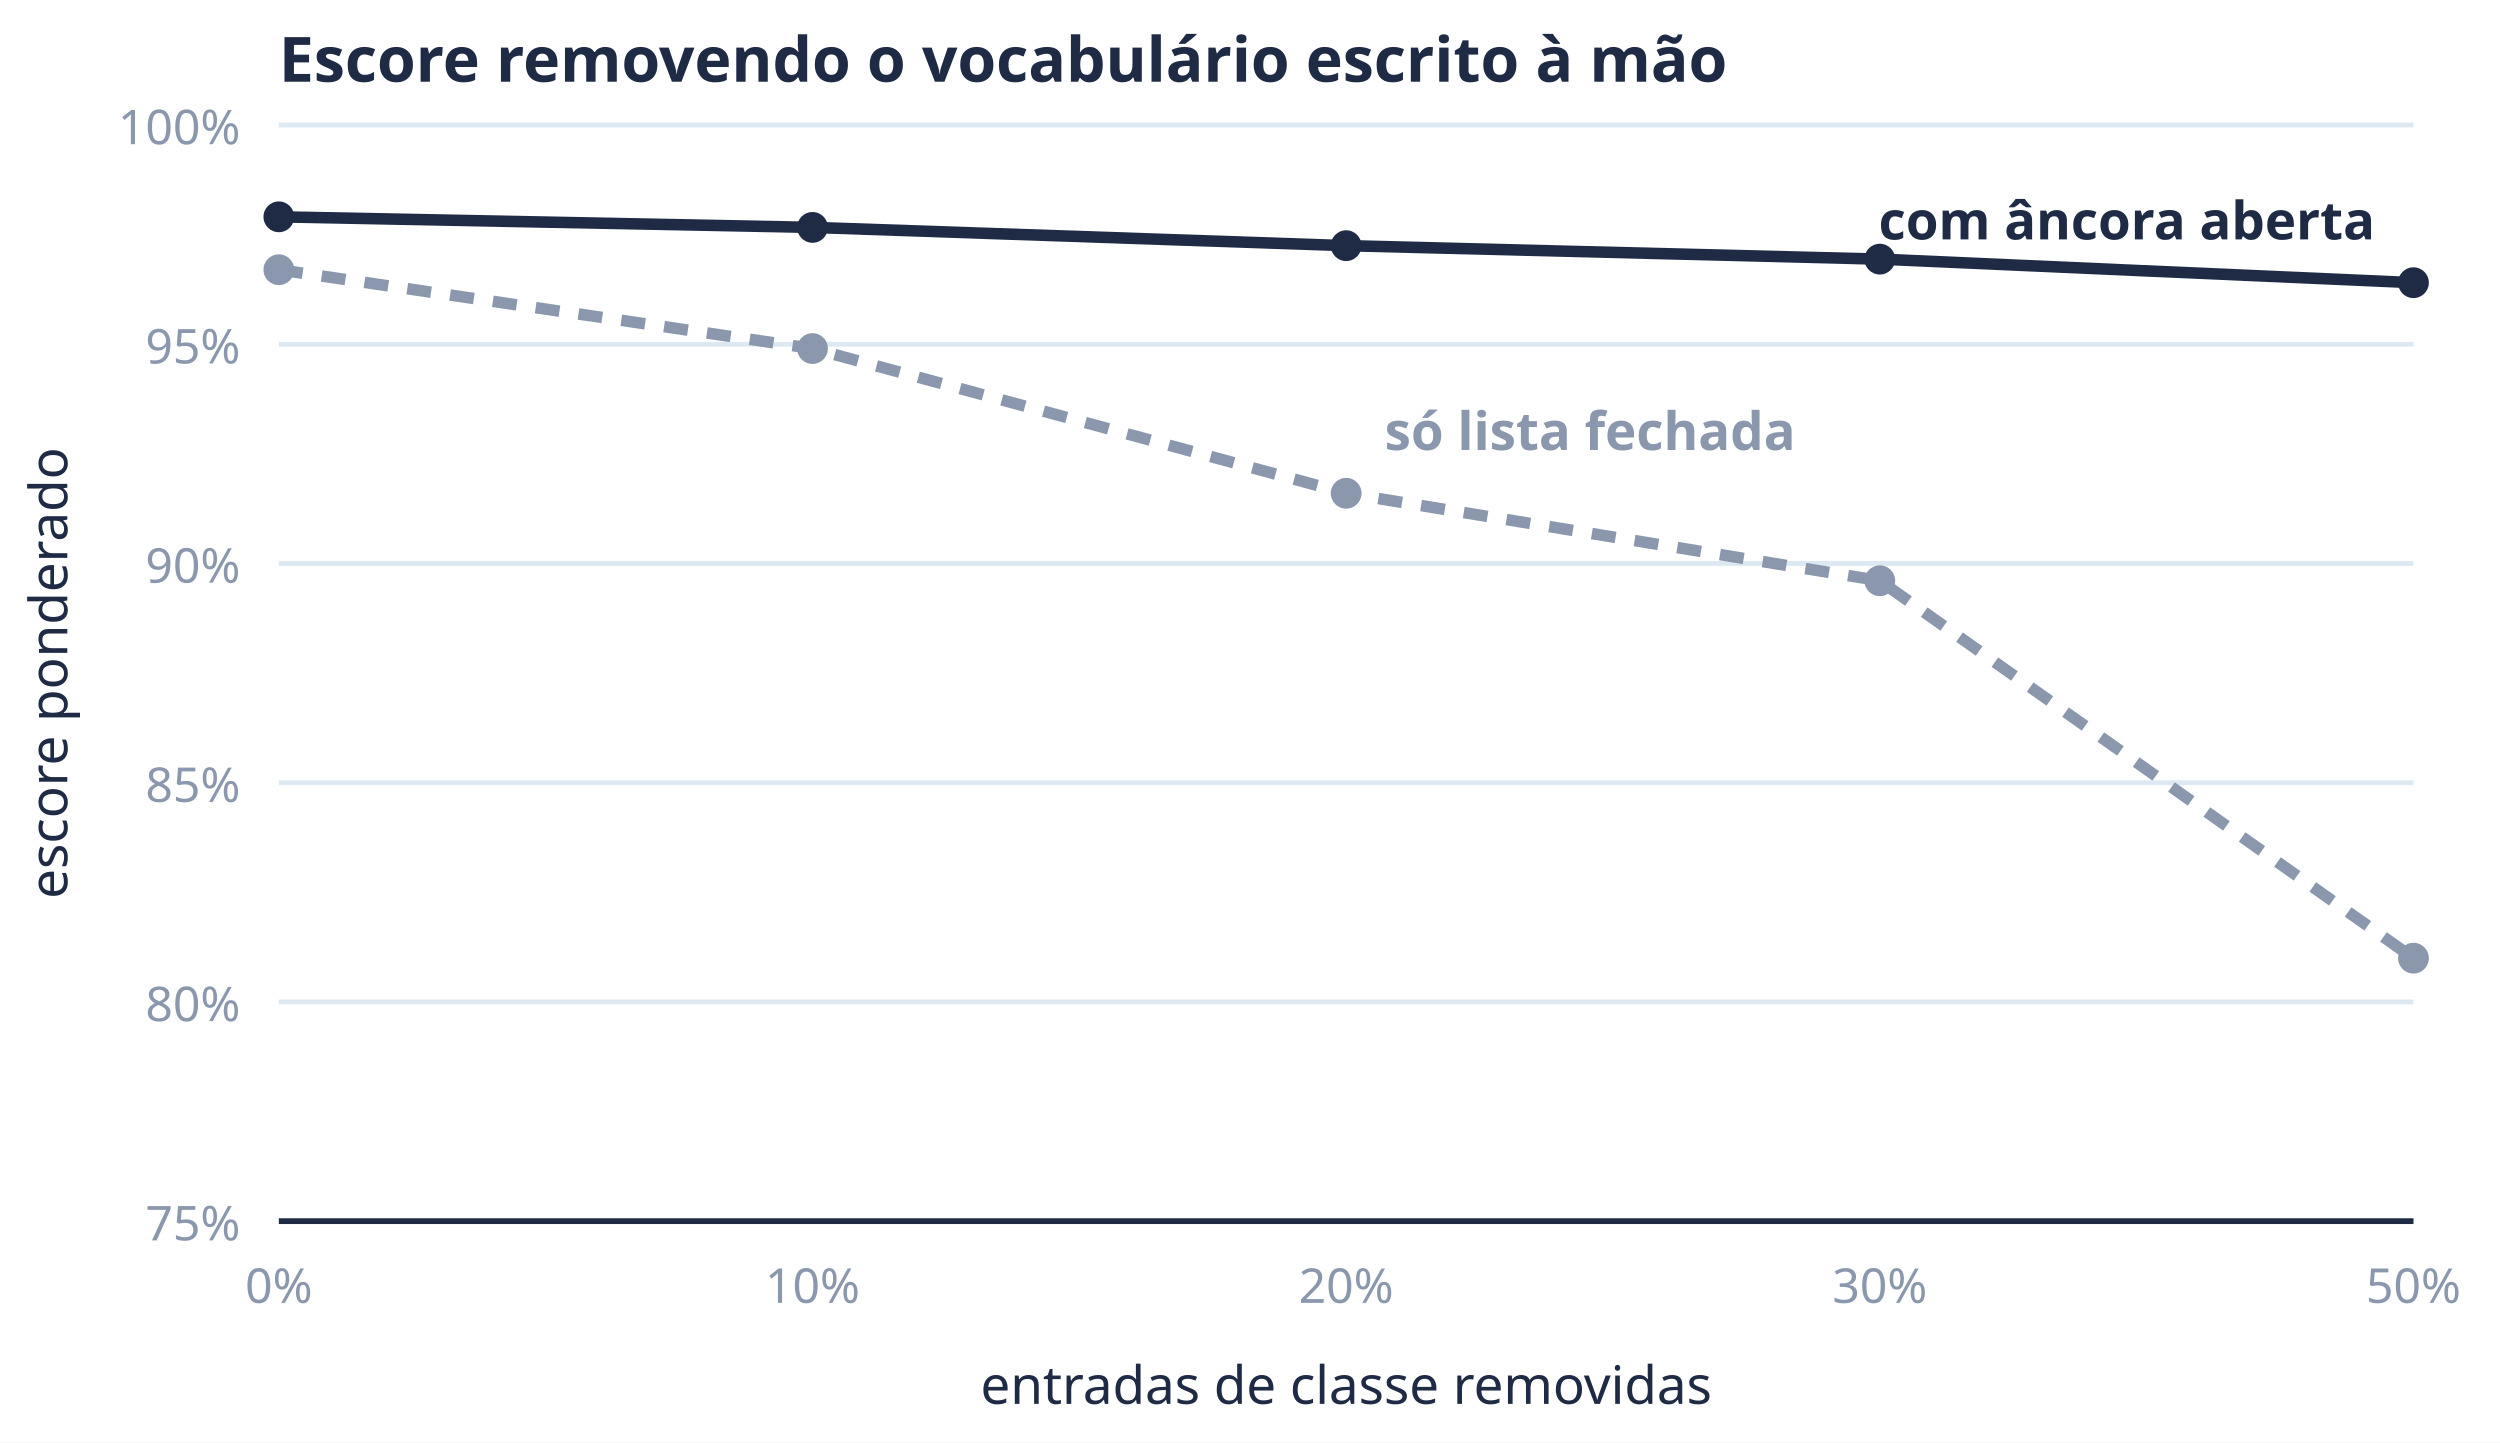
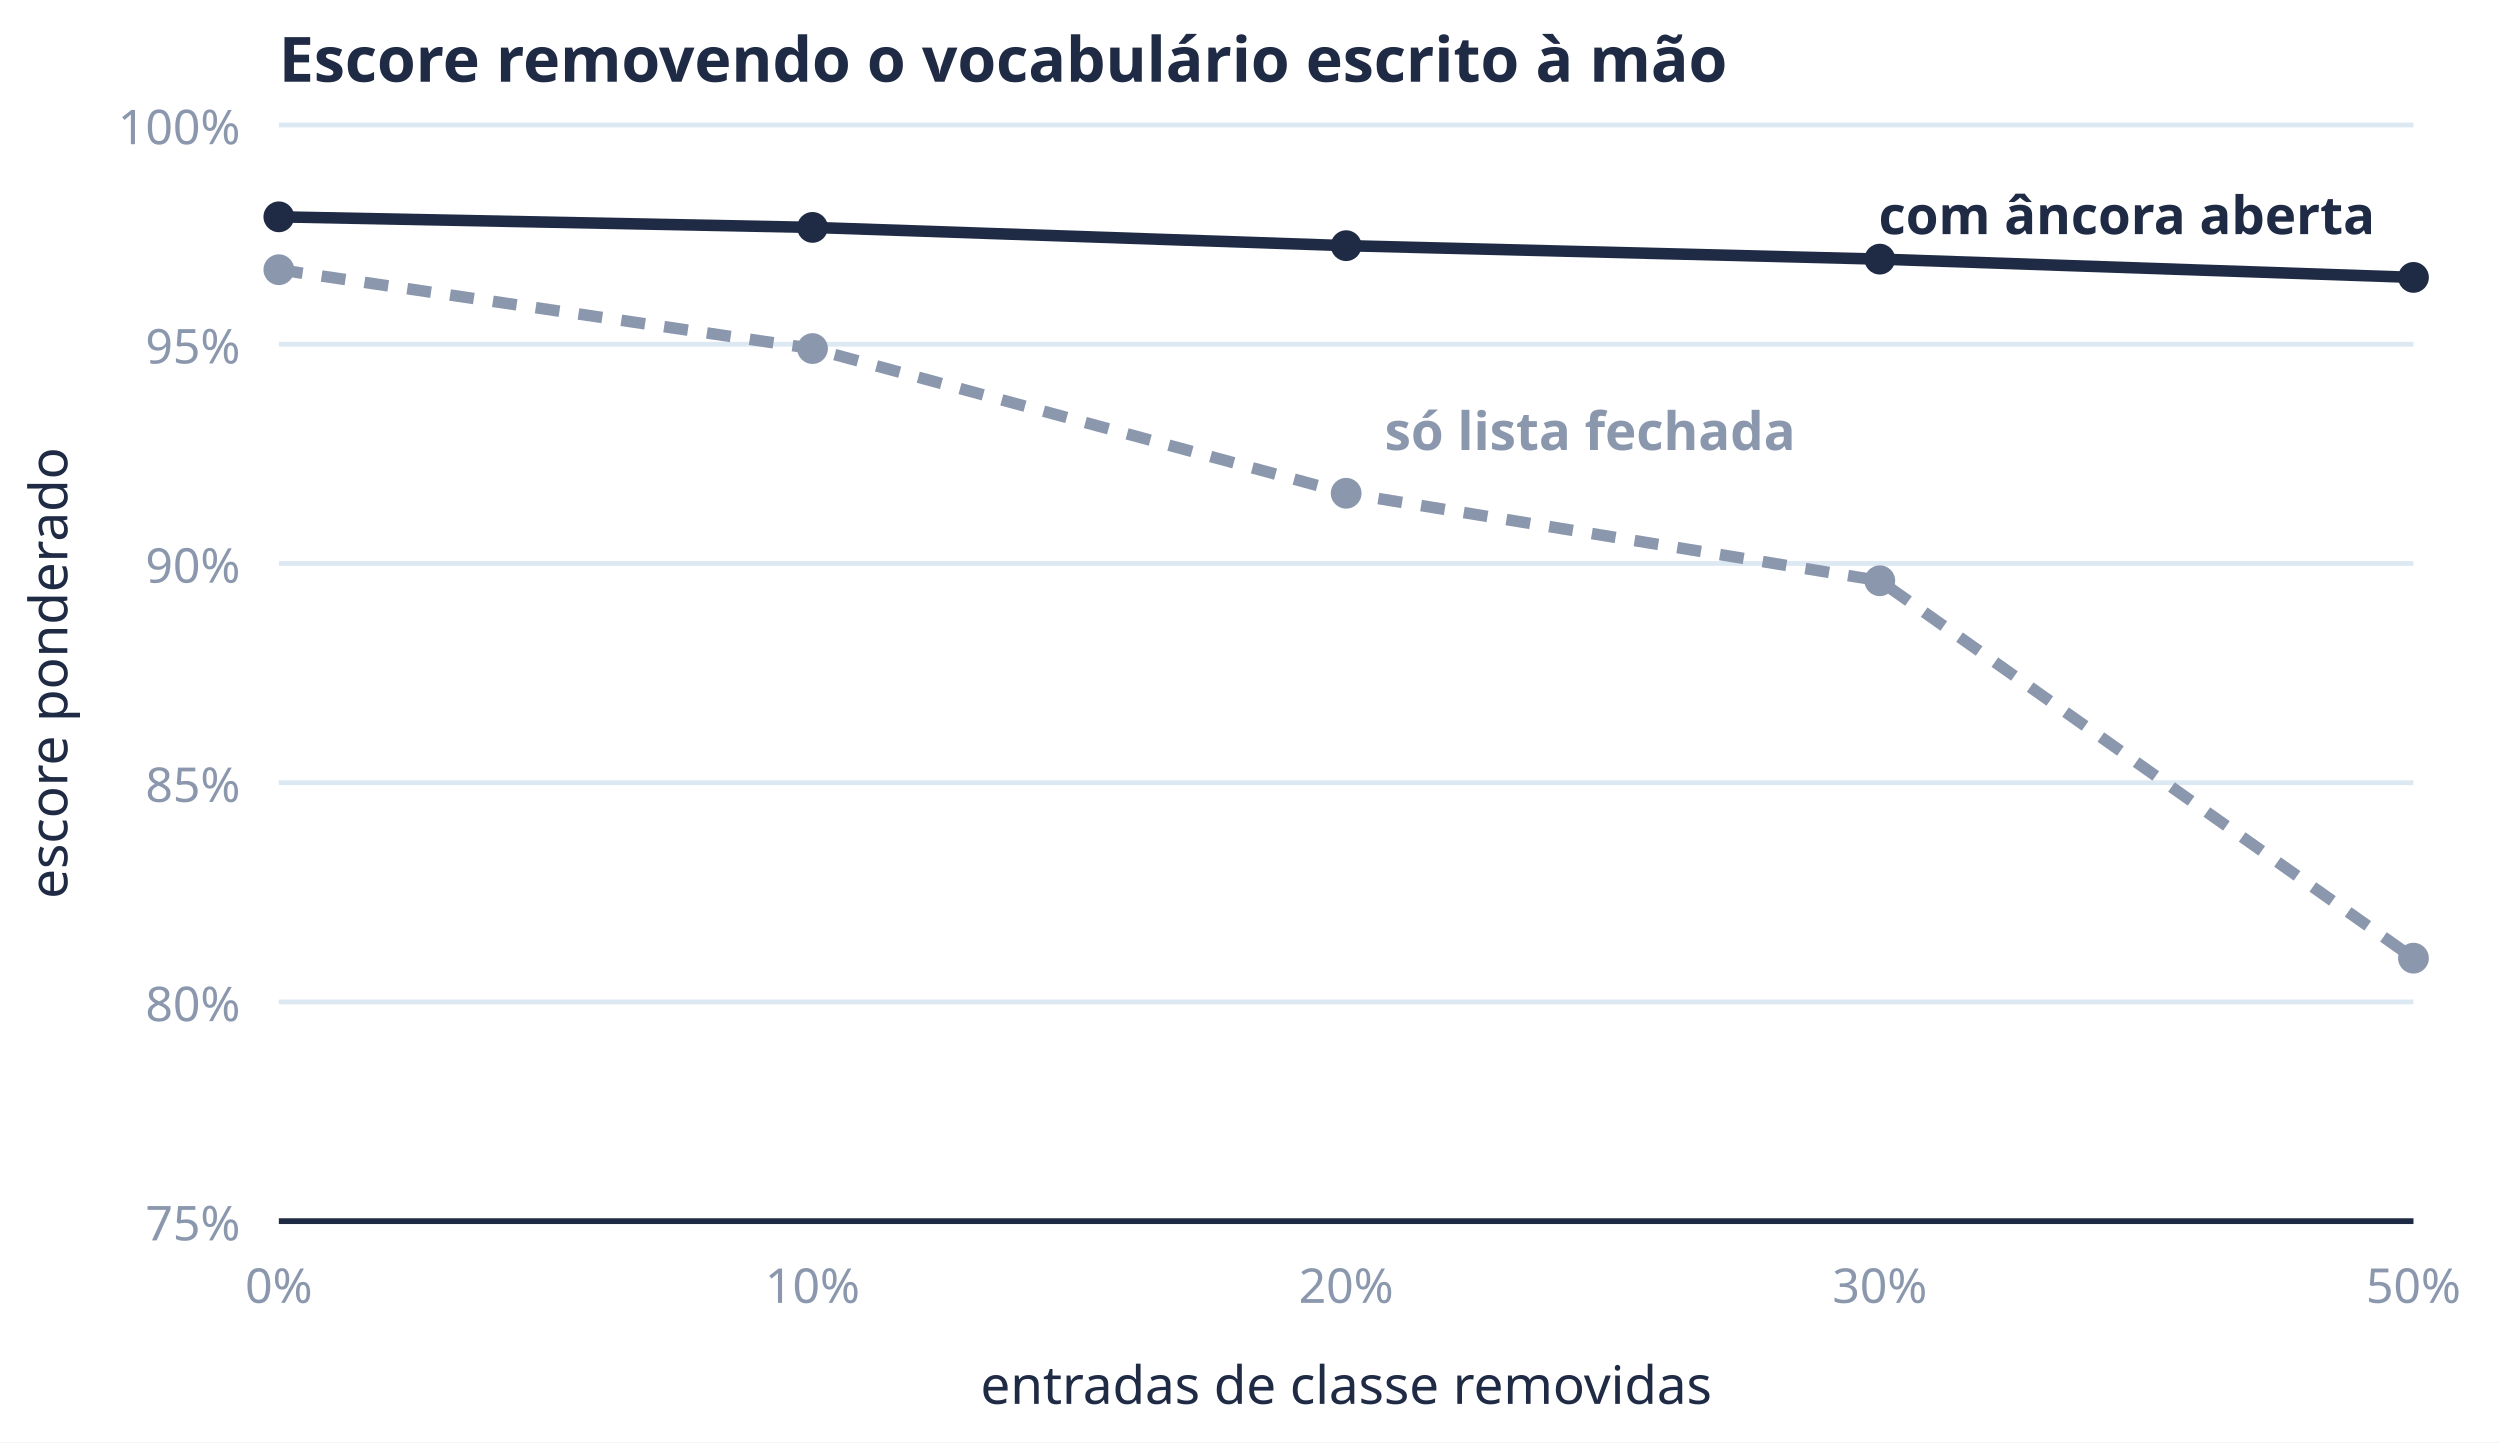
<svg xmlns="http://www.w3.org/2000/svg" width="520" height="300" viewBox="0 0 520 300">
  <rect width="520" height="300" fill="white" />
  <text x="58" y="17" font-size="13" font-weight="600" fill="#1F2A44" font-family="sans-serif">Escore removendo o vocabulário escrito à mão</text>
  <line x1="58" y1="254.0" x2="502" y2="254.0" stroke="#DCE8F2" stroke-width="1" />
  <text x="50" y="258.0" font-size="10" fill="#8A97AD" text-anchor="end" font-family="sans-serif">75%</text>
  <line x1="58" y1="208.4" x2="502" y2="208.4" stroke="#DCE8F2" stroke-width="1" />
  <text x="50" y="212.4" font-size="10" fill="#8A97AD" text-anchor="end" font-family="sans-serif">80%</text>
  <line x1="58" y1="162.8" x2="502" y2="162.8" stroke="#DCE8F2" stroke-width="1" />
  <text x="50" y="166.8" font-size="10" fill="#8A97AD" text-anchor="end" font-family="sans-serif">85%</text>
  <line x1="58" y1="117.2" x2="502" y2="117.2" stroke="#DCE8F2" stroke-width="1" />
  <text x="50" y="121.2" font-size="10" fill="#8A97AD" text-anchor="end" font-family="sans-serif">90%</text>
  <line x1="58" y1="71.6" x2="502" y2="71.6" stroke="#DCE8F2" stroke-width="1" />
  <text x="50" y="75.6" font-size="10" fill="#8A97AD" text-anchor="end" font-family="sans-serif">95%</text>
  <line x1="58" y1="26.0" x2="502" y2="26.0" stroke="#DCE8F2" stroke-width="1" />
  <text x="50" y="30.0" font-size="10" fill="#8A97AD" text-anchor="end" font-family="sans-serif">100%</text>
  <text x="58.0" y="271" font-size="10" fill="#8A97AD" text-anchor="middle" font-family="sans-serif">0%</text>
  <text x="169.0" y="271" font-size="10" fill="#8A97AD" text-anchor="middle" font-family="sans-serif">10%</text>
  <text x="280.0" y="271" font-size="10" fill="#8A97AD" text-anchor="middle" font-family="sans-serif">20%</text>
  <text x="391.0" y="271" font-size="10" fill="#8A97AD" text-anchor="middle" font-family="sans-serif">30%</text>
  <text x="502.0" y="271" font-size="10" fill="#8A97AD" text-anchor="middle" font-family="sans-serif">50%</text>
  <line x1="58" y1="254" x2="502" y2="254" stroke="#1F2A44" stroke-width="1.2" />
  <text x="280" y="292" font-size="11" fill="#1F2A44" text-anchor="middle" font-family="sans-serif">entradas de classe removidas</text>
  <text x="14" y="140" font-size="11" fill="#1F2A44" text-anchor="middle" font-family="sans-serif" transform="rotate(-90 14 140)">escore ponderado</text>
  <path d="M 58.0 56.1 L 169.0 72.5 L 280.0 102.6 L 391.0 120.8 L 502.0 199.3" fill="none" stroke="#8A97AD" stroke-width="2.4" stroke-dasharray="5 4" />
  <circle cx="58.0" cy="56.1" r="3.2" fill="#8A97AD" />
  <circle cx="169.0" cy="72.5" r="3.2" fill="#8A97AD" />
  <circle cx="280.0" cy="102.6" r="3.2" fill="#8A97AD" />
  <circle cx="391.0" cy="120.8" r="3.2" fill="#8A97AD" />
  <circle cx="502.0" cy="199.3" r="3.2" fill="#8A97AD" />
  <text x="288.0" y="93.6" font-size="11" font-weight="600" fill="#8A97AD" text-anchor="start" font-family="sans-serif">só lista fechada</text>
-   <path d="M 58.0 45.1 L 169.0 47.3 L 280.0 51.1 L 391.0 53.9 L 502.0 58.8" fill="none" stroke="#1F2A44" stroke-width="2.4" />
+   <path d="M 58.0 45.1 L 169.0 47.3 L 280.0 51.1 L 391.0 53.9 L 502.0 57.7" fill="none" stroke="#1F2A44" stroke-width="2.4" />
  <circle cx="58.0" cy="45.1" r="3.2" fill="#1F2A44" />
  <circle cx="169.0" cy="47.3" r="3.2" fill="#1F2A44" />
  <circle cx="280.0" cy="51.1" r="3.2" fill="#1F2A44" />
  <circle cx="391.0" cy="53.9" r="3.2" fill="#1F2A44" />
-   <circle cx="502.0" cy="58.8" r="3.2" fill="#1F2A44" />
-   <text x="494.0" y="49.8" font-size="11" font-weight="600" fill="#1F2A44" text-anchor="end" font-family="sans-serif">com âncora aberta</text>
+   <circle cx="502.0" cy="57.7" r="3.2" fill="#1F2A44" />
+   <text x="494.0" y="48.7" font-size="11" font-weight="600" fill="#1F2A44" text-anchor="end" font-family="sans-serif">com âncora aberta</text>
</svg>
